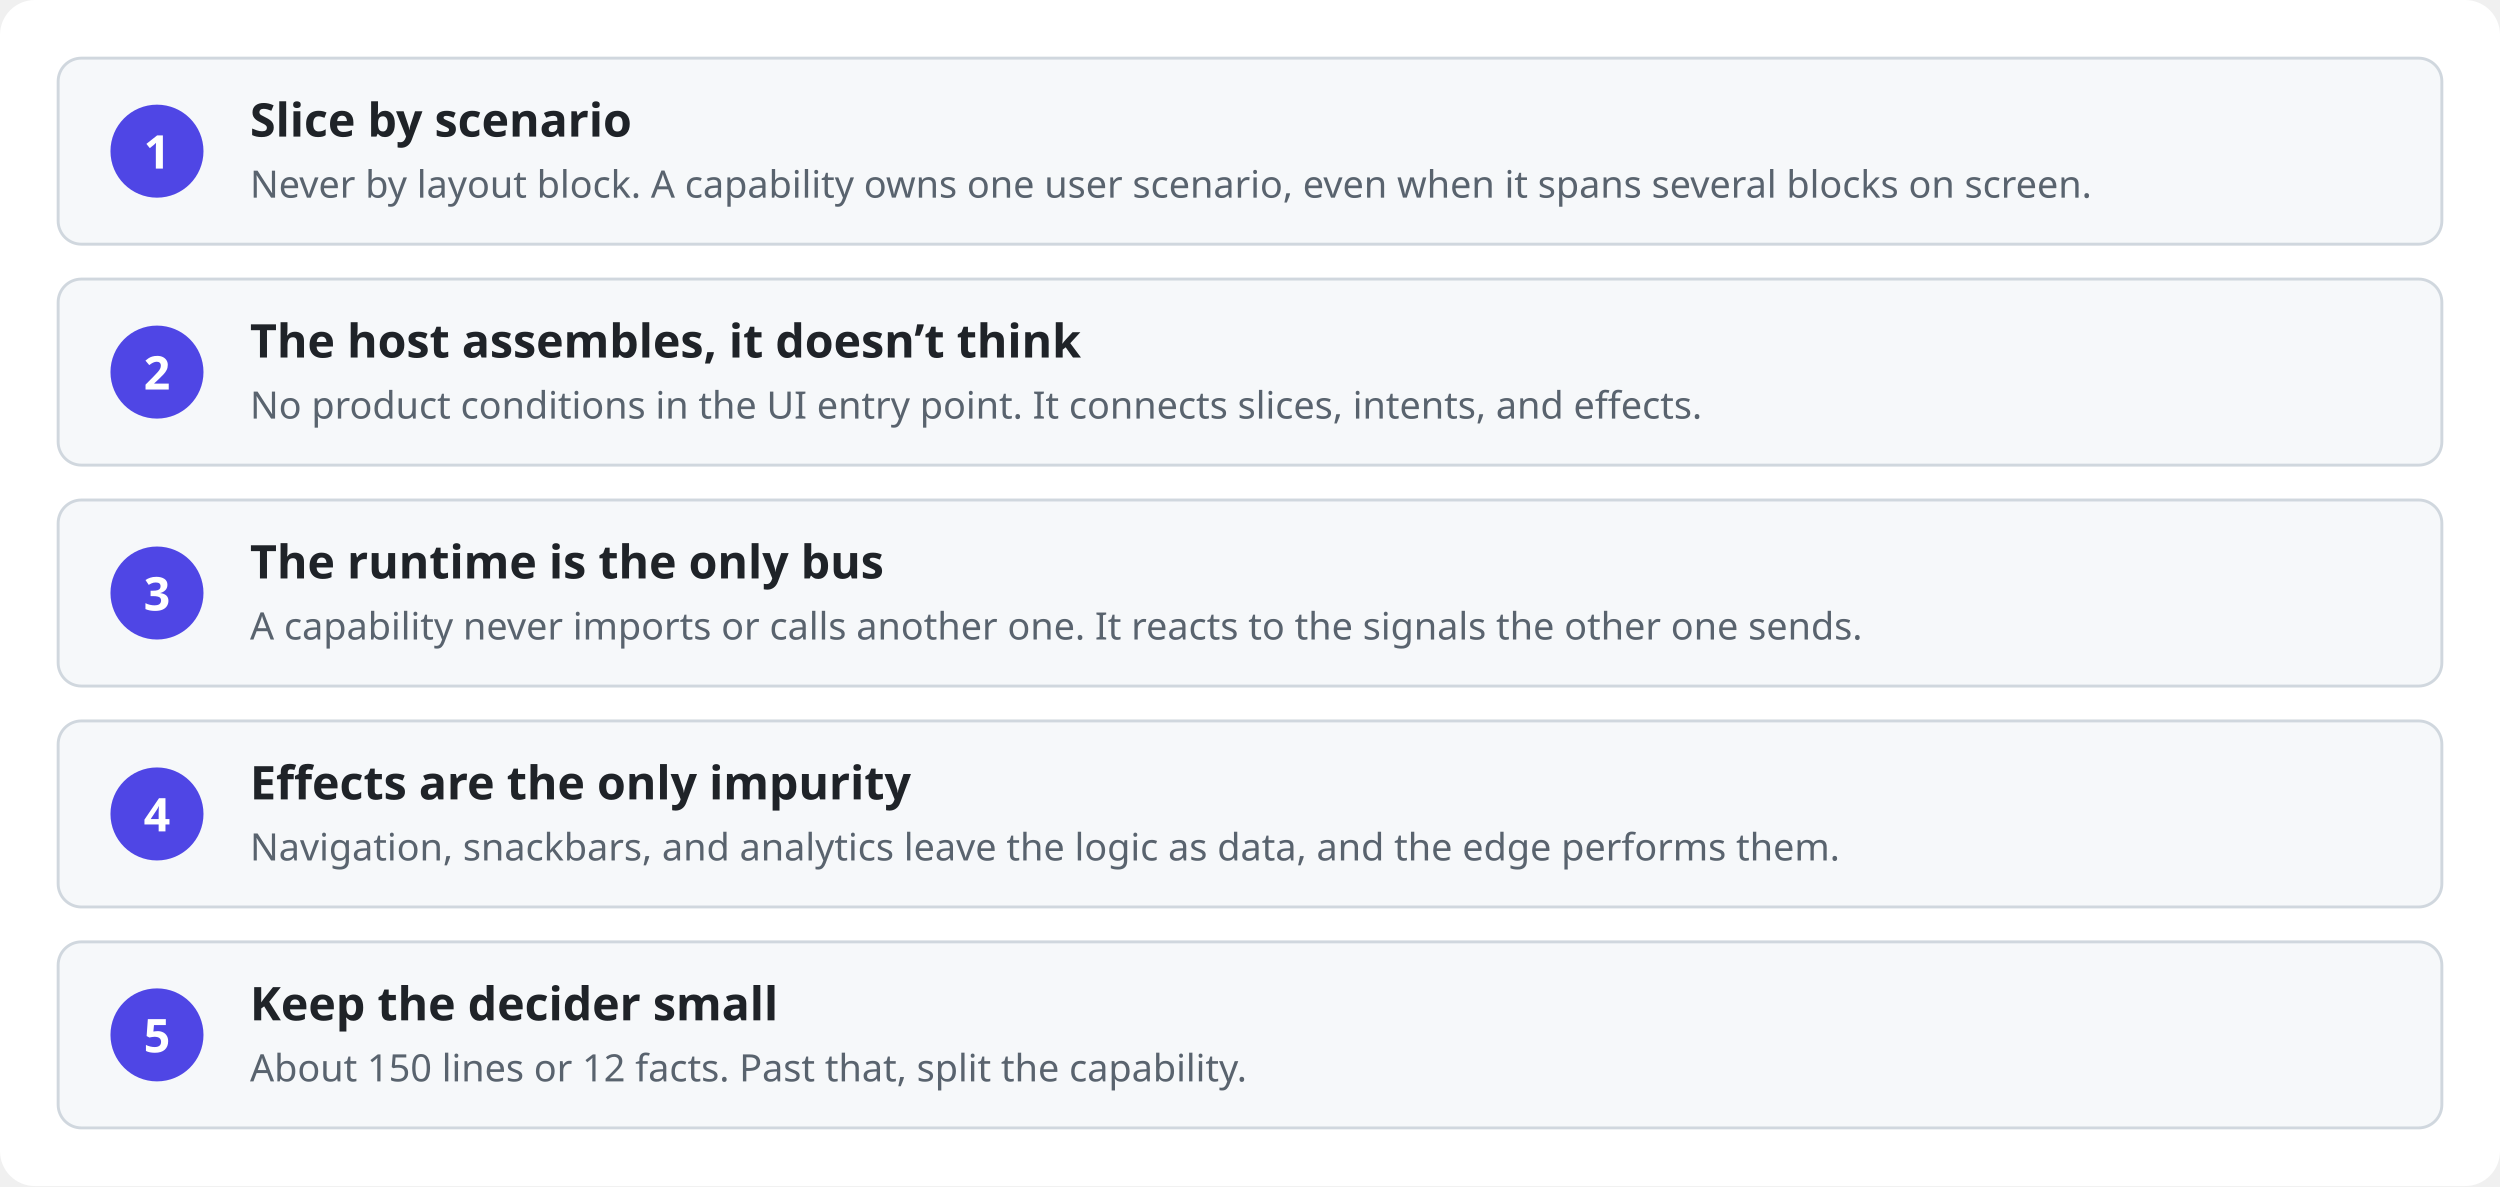
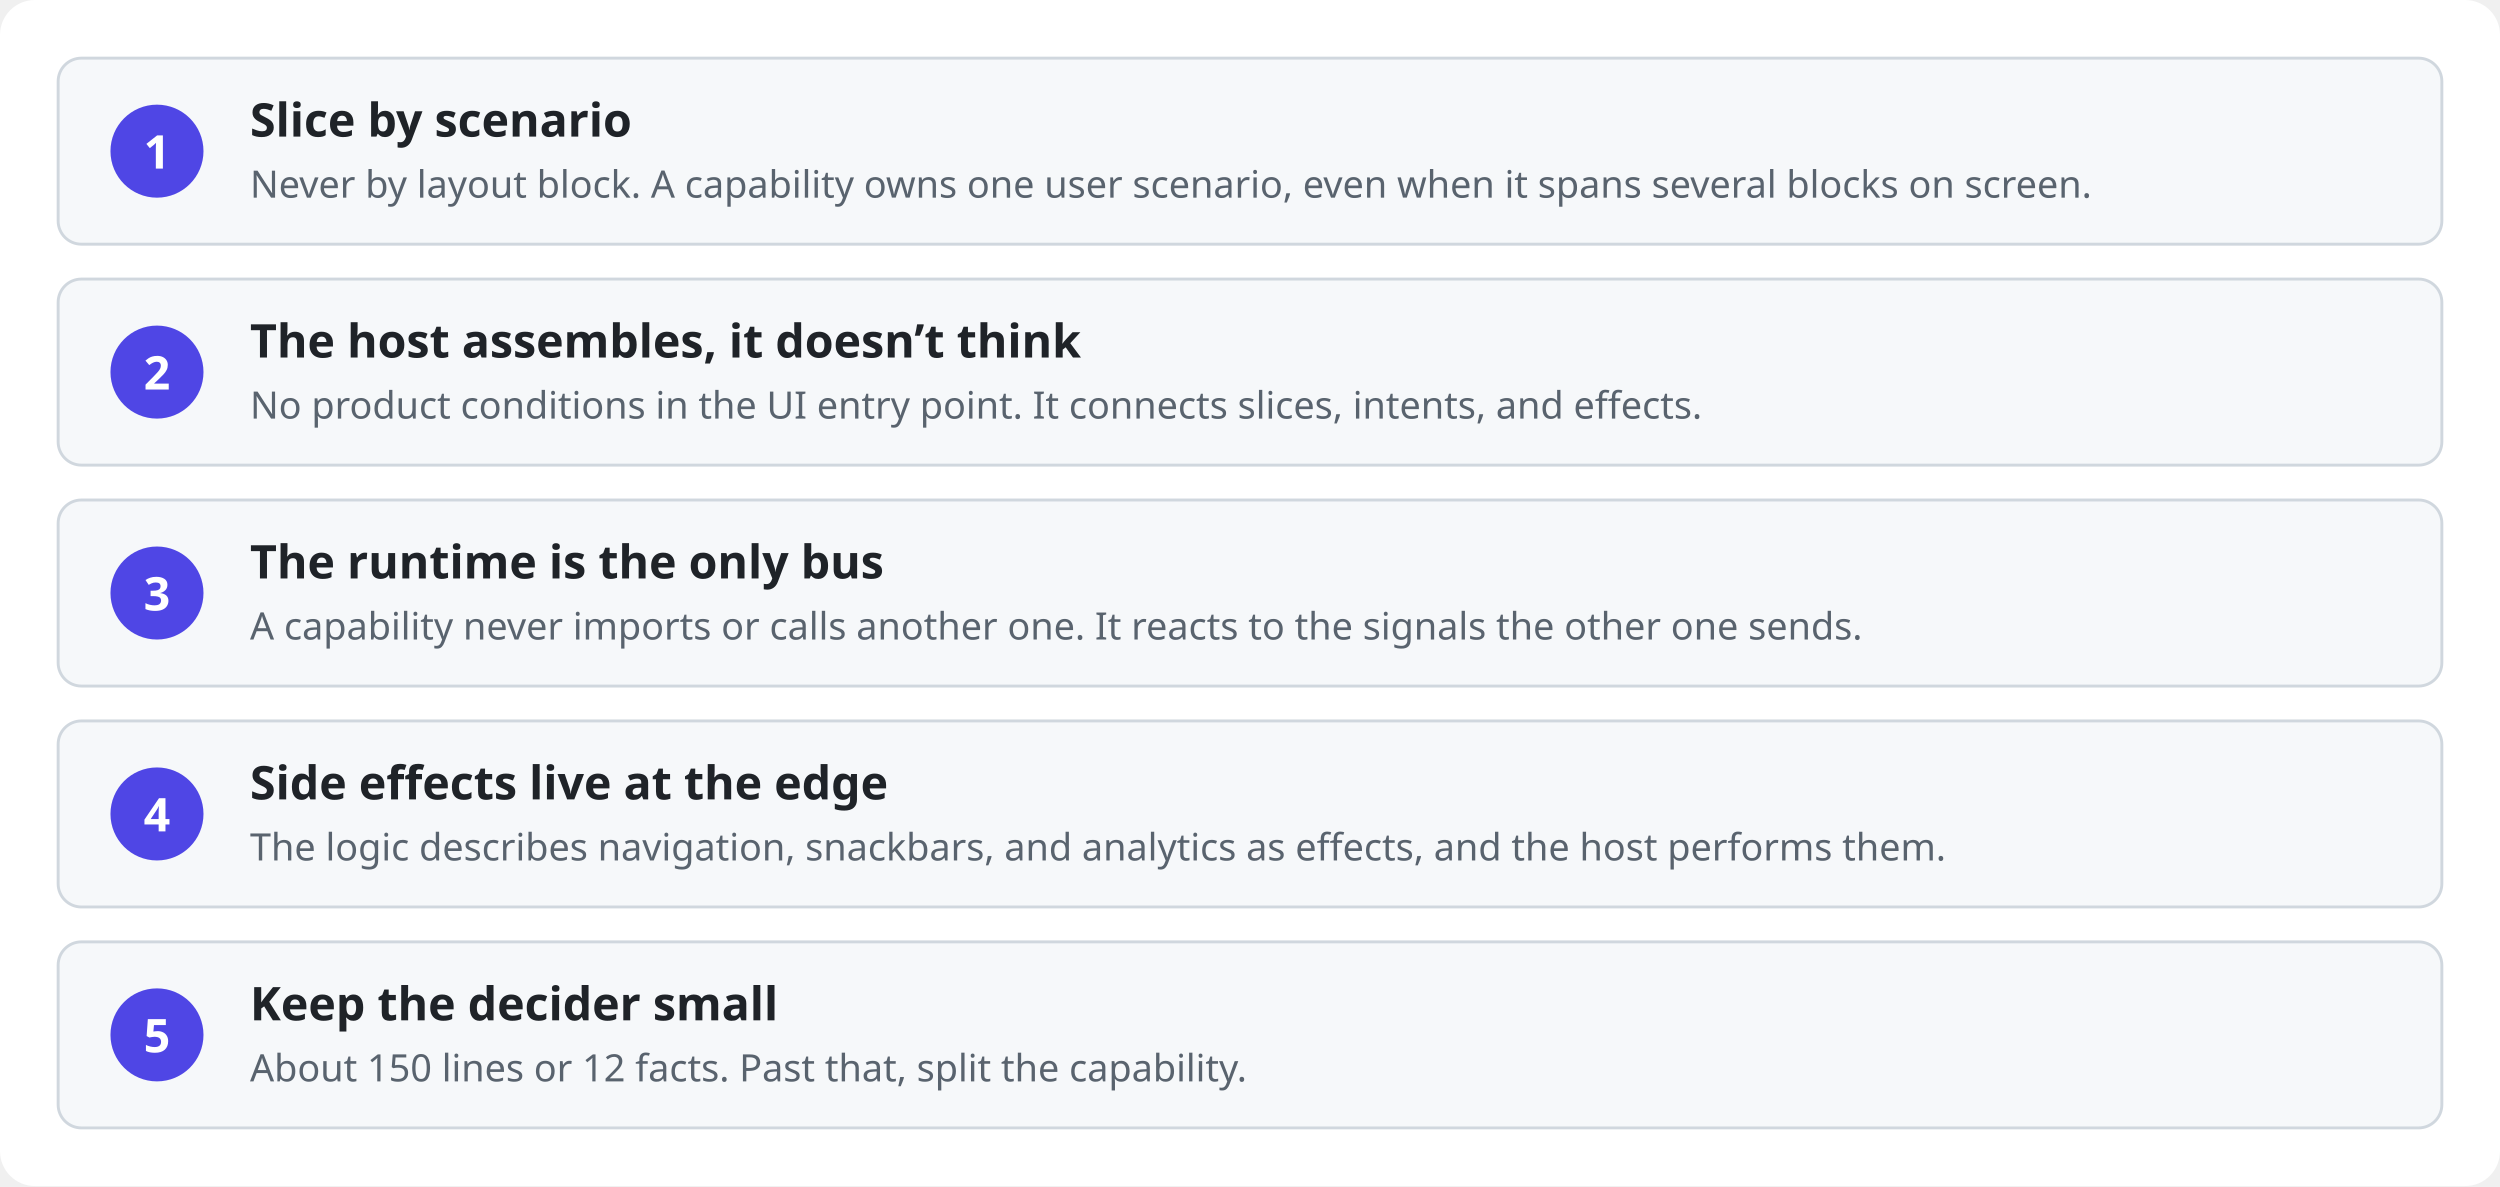
<svg xmlns="http://www.w3.org/2000/svg" width="860" height="408" viewBox="0 0 860 408" font-family="-apple-system, BlinkMacSystemFont, 'Segoe UI', 'Noto Sans', Helvetica, Arial, sans-serif" role="img">
  <rect width="860" height="408" rx="12" fill="#ffffff" />
  <rect x="20" y="20" width="820" height="64" rx="8" fill="#f6f8fa" stroke="#d0d7de" stroke-width="1" />
  <circle cx="54" cy="52.0" r="16" fill="#4f46e5" />
  <text x="54" y="58" font-size="16" fill="#ffffff" font-weight="700" text-anchor="middle">1</text>
  <text x="86" y="47" font-size="16" fill="#1f2328" font-weight="700">Slice by scenario</text>
  <text x="86" y="68" font-size="13" fill="#59636e">Never by layout block. A capability owns one user scenario, even when it spans several blocks on screen.</text>
  <rect x="20" y="96" width="820" height="64" rx="8" fill="#f6f8fa" stroke="#d0d7de" stroke-width="1" />
  <circle cx="54" cy="128.0" r="16" fill="#4f46e5" />
  <text x="54" y="134" font-size="16" fill="#ffffff" font-weight="700" text-anchor="middle">2</text>
  <text x="86" y="123" font-size="16" fill="#1f2328" font-weight="700">The host assembles, it doesn’t think</text>
  <text x="86" y="144" font-size="13" fill="#59636e">No product conditions in the UI entry point. It connects slices, intents, and effects.</text>
  <rect x="20" y="172" width="820" height="64" rx="8" fill="#f6f8fa" stroke="#d0d7de" stroke-width="1" />
  <circle cx="54" cy="204.0" r="16" fill="#4f46e5" />
  <text x="54" y="210" font-size="16" fill="#ffffff" font-weight="700" text-anchor="middle">3</text>
  <text x="86" y="199" font-size="16" fill="#1f2328" font-weight="700">The runtime is the only bus</text>
  <text x="86" y="220" font-size="13" fill="#59636e">A capability never imports or calls another one. It reacts to the signals the other one sends.</text>
  <rect x="20" y="248" width="820" height="64" rx="8" fill="#f6f8fa" stroke="#d0d7de" stroke-width="1" />
  <circle cx="54" cy="280.0" r="16" fill="#4f46e5" />
  <text x="54" y="286" font-size="16" fill="#ffffff" font-weight="700" text-anchor="middle">4</text>
-   <text x="86" y="275" font-size="16" fill="#1f2328" font-weight="700">Effects are the only impurity</text>
-   <text x="86" y="296" font-size="13" fill="#59636e">Navigation, snackbars, and analytics leave the logic as data, and the edge performs them.</text>
+   <text x="86" y="275" font-size="16" fill="#1f2328" font-weight="700">Side effects live at the edge</text>
+   <text x="86" y="296" font-size="13" fill="#59636e">The logic describes navigation, snackbars, and analytics as effects, and the host performs them.</text>
  <rect x="20" y="324" width="820" height="64" rx="8" fill="#f6f8fa" stroke="#d0d7de" stroke-width="1" />
  <circle cx="54" cy="356.0" r="16" fill="#4f46e5" />
  <text x="54" y="362" font-size="16" fill="#ffffff" font-weight="700" text-anchor="middle">5</text>
  <text x="86" y="351" font-size="16" fill="#1f2328" font-weight="700">Keep the decider small</text>
  <text x="86" y="372" font-size="13" fill="#59636e">About 150 lines or 12 facts. Past that, split the capability.</text>
</svg>
